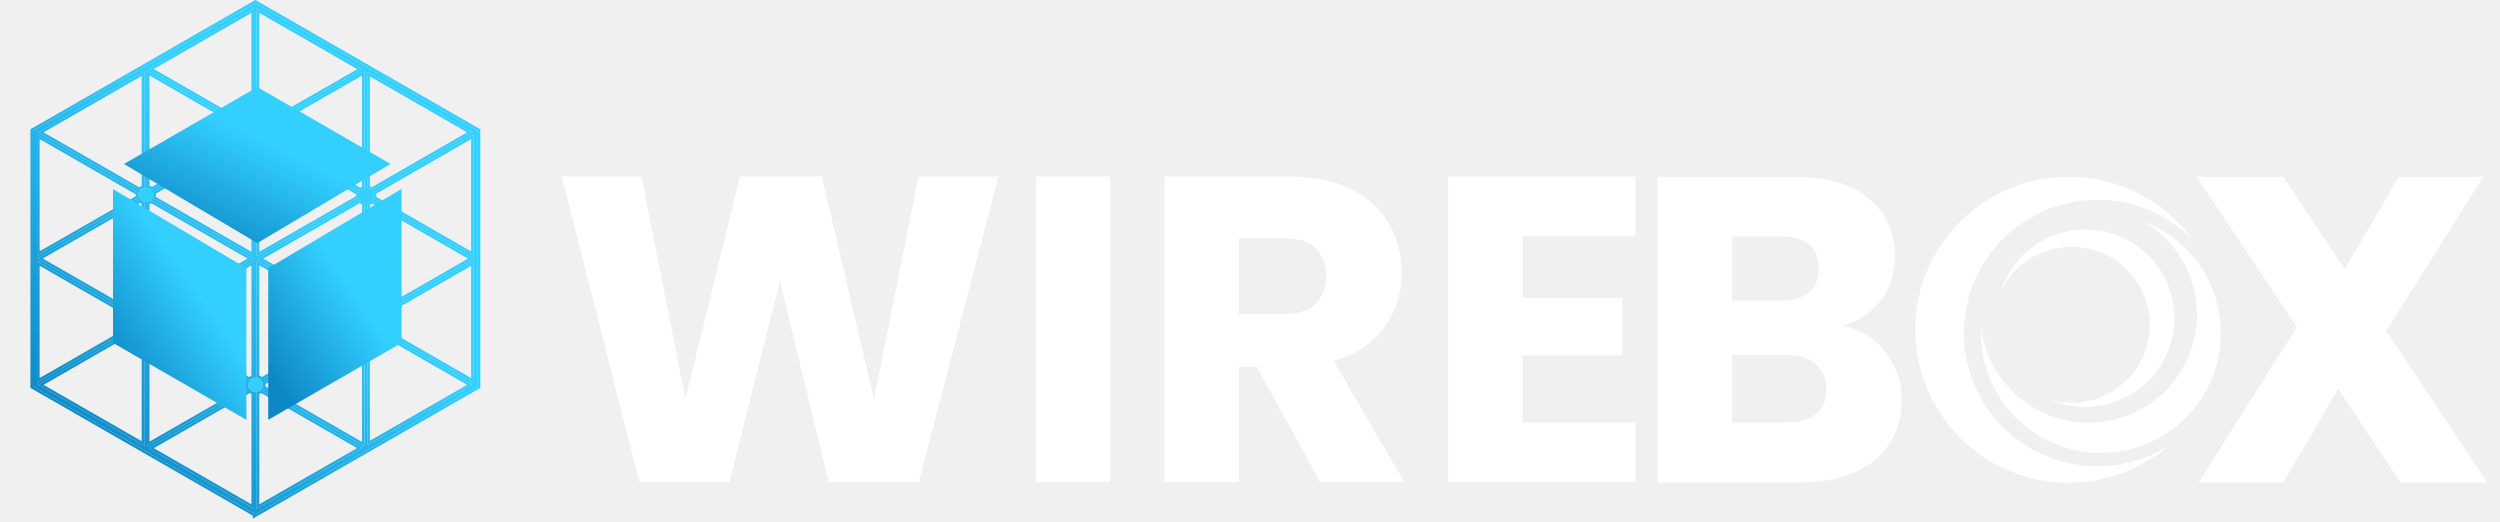
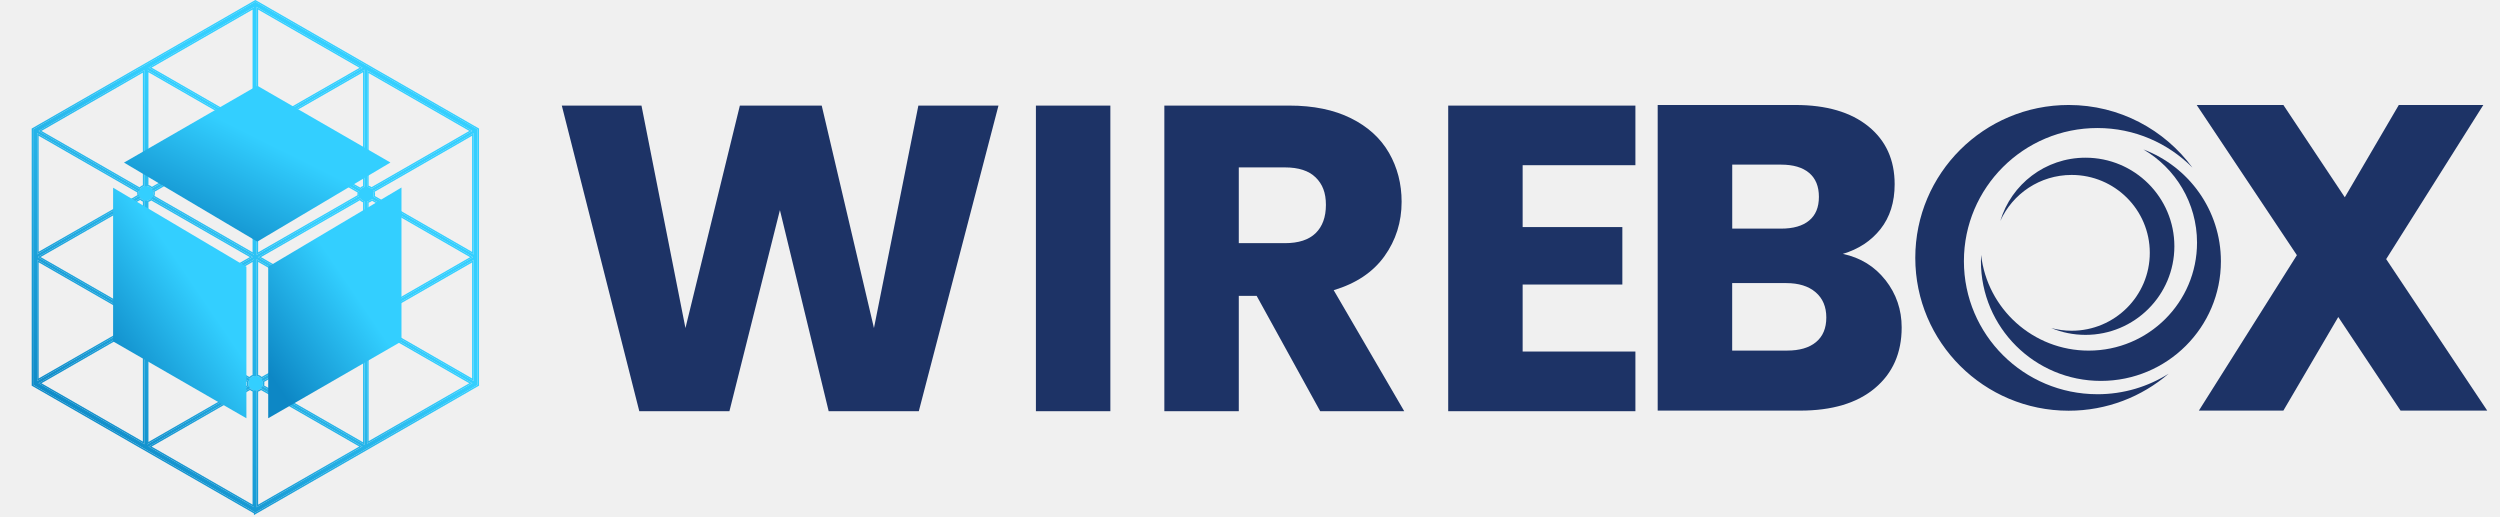
- <svg xmlns="http://www.w3.org/2000/svg" width="489" height="102" viewBox="0 0 489 102" fill="none">
-   <path d="M368.814 68.849C370.916 71.546 371.967 74.63 371.967 78.093C371.967 83.089 370.215 87.054 366.722 89.977C363.229 92.901 358.353 94.358 352.105 94.358H324.244V34.578H351.168C357.245 34.578 361.998 35.969 365.444 38.751C368.88 41.533 370.594 45.308 370.594 50.077C370.594 53.596 369.666 56.52 367.829 58.848C365.983 61.175 363.522 62.794 360.455 63.702C363.92 64.44 366.703 66.162 368.805 68.849H368.814ZM338.823 58.763H348.365C350.751 58.763 352.588 58.242 353.866 57.183C355.144 56.132 355.778 54.59 355.778 52.546C355.778 50.502 355.144 48.941 353.866 47.863C352.588 46.784 350.751 46.245 348.365 46.245H338.823V58.763ZM355.219 80.951C356.554 79.844 357.226 78.245 357.226 76.144C357.226 74.044 356.526 72.397 355.134 71.205C353.743 70.013 351.821 69.417 349.378 69.417H338.813V82.616H349.549C351.991 82.616 353.875 82.067 355.21 80.96L355.219 80.951Z" fill="white" />
-   <path d="M469.548 94.358L457.364 76.049L446.628 94.358H430.099L449.269 63.957L429.673 34.578H446.628L458.642 52.631L469.207 34.578H485.736L466.736 64.724L486.503 94.358H469.548Z" fill="white" />
-   <path d="M410.259 91.19C395.833 91.19 384.14 79.527 384.14 65.139C384.14 50.751 395.833 39.088 410.259 39.088C417.534 39.088 424.11 42.057 428.846 46.846C423.391 39.412 414.579 34.578 404.631 34.578C388.062 34.578 374.629 47.973 374.629 64.499C374.629 81.024 388.062 94.419 404.628 94.419C412.102 94.419 418.934 91.685 424.191 87.171C420.156 89.716 415.381 91.192 410.259 91.192" fill="white" />
-   <path d="M419.237 43.275C425.516 46.944 429.738 53.74 429.738 61.521C429.738 73.193 420.251 82.652 408.552 82.655C397.664 82.655 388.701 74.465 387.505 63.926C387.485 64.341 387.47 64.756 387.47 65.174C387.47 78.103 397.98 88.583 410.939 88.583C423.899 88.583 434.409 78.1 434.409 65.174C434.409 55.16 428.103 46.62 419.237 43.275Z" fill="white" />
-   <path d="M407.923 44.897C400.048 44.897 393.397 50.121 391.259 57.286C393.647 51.972 398.995 48.271 405.212 48.271C413.655 48.271 420.499 55.097 420.499 63.519C420.499 71.941 413.655 78.767 405.212 78.767C403.832 78.767 402.495 78.58 401.222 78.239C403.282 79.099 405.548 79.573 407.923 79.576C417.526 79.576 425.307 71.81 425.307 62.235C425.307 52.657 417.523 44.897 407.923 44.897Z" fill="white" />
-   <g clip-path="url(#clip0_737_7670)">
-     <path d="M195.301 34.518L179.717 94.298H162.09L152.552 54.955L142.674 94.298H125.047L109.889 34.518H125.472L134.073 78.033L144.718 34.518H160.727L170.946 78.033L179.632 34.518H195.301Z" fill="white" />
-     <path d="M217.186 34.518V94.298H202.625V34.518H217.186Z" fill="white" />
-     <path d="M258.232 94.298L245.799 71.731H242.307V94.298H227.746V34.518H252.186C256.898 34.518 260.909 35.341 264.231 36.987C267.552 38.633 270.031 40.895 271.687 43.762C273.333 46.629 274.156 49.827 274.156 53.337C274.156 57.311 273.03 60.859 270.797 63.982C268.555 67.104 265.243 69.318 260.872 70.624L274.667 94.298H258.232ZM242.307 61.427H251.334C254.002 61.427 255.999 60.774 257.342 59.468C258.676 58.163 259.348 56.318 259.348 53.933C259.348 51.549 258.676 49.874 257.342 48.569C256.008 47.263 254.002 46.61 251.334 46.61H242.307V61.427Z" fill="white" />
-     <path d="M297.83 46.184V58.276H317.331V69.517H297.83V82.631H319.886V94.298H283.268V34.518H319.886V46.184H297.83Z" fill="white" />
+ <svg xmlns="http://www.w3.org/2000/svg" width="871" height="180" viewBox="0 0 871 180" fill="none">
+   <path d="M656.927 97.619C660.67 102.422 662.542 107.916 662.542 114.085C662.542 122.983 659.422 130.045 653.2 135.253C646.978 140.46 638.294 143.056 627.165 143.056H577.539V36.576H625.495C636.321 36.576 644.786 39.054 650.924 44.008C657.045 48.963 660.097 55.688 660.097 64.182C660.097 70.451 658.444 75.659 655.173 79.805C651.885 83.951 647.501 86.833 642.037 88.451C648.209 89.765 653.166 92.833 656.91 97.619H656.927ZM603.507 79.653H620.504C624.753 79.653 628.025 78.727 630.301 76.839C632.577 74.968 633.707 72.221 633.707 68.581C633.707 64.94 632.577 62.16 630.301 60.238C628.025 58.317 624.753 57.356 620.504 57.356H603.507V79.653ZM632.712 119.175C635.09 117.203 636.287 114.354 636.287 110.613C636.287 106.872 635.039 103.939 632.561 101.816C630.082 99.692 626.659 98.63 622.308 98.63H603.49V122.141H622.612C626.962 122.141 630.318 121.163 632.695 119.191L632.712 119.175Z" fill="#1D3366" />
+   <path d="M836.352 143.056L814.65 110.444L795.528 143.056H766.086L800.233 88.906L765.328 36.576H795.528L816.927 68.732L835.745 36.576H865.187L831.344 90.271L866.552 143.056H836.352Z" fill="#1D3366" />
+   <path d="M730.748 137.345C705.053 137.345 684.226 116.585 684.226 90.975C684.226 65.364 705.053 44.605 730.748 44.605C743.706 44.605 755.42 49.888 763.856 58.413C754.138 45.18 738.442 36.576 720.723 36.576C691.211 36.576 667.285 60.418 667.285 89.834C667.285 119.25 691.211 143.093 720.718 143.093C734.031 143.093 746.2 138.226 755.563 130.192C748.377 134.721 739.872 137.35 730.748 137.35" fill="#1D3366" />
+   <path d="M746.74 52.059C757.924 58.588 765.444 70.686 765.444 84.536C765.444 105.312 748.545 122.149 727.707 122.155C708.315 122.155 692.349 107.576 690.22 88.817C690.183 89.556 690.156 90.295 690.156 91.039C690.156 114.052 708.876 132.706 731.96 132.706C755.043 132.706 773.763 114.047 773.763 91.039C773.763 73.214 762.531 58.013 746.74 52.059Z" fill="#1D3366" />
+   <path d="M726.588 54.941C712.56 54.941 700.714 64.242 696.906 76.994C701.159 67.535 710.685 60.948 721.758 60.948C736.798 60.948 748.988 73.099 748.988 88.089C748.988 103.08 736.798 115.23 721.758 115.23C719.301 115.23 716.918 114.898 714.652 114.291C718.322 115.822 722.357 116.666 726.588 116.671C743.693 116.671 757.551 102.847 757.551 85.804C757.551 68.755 743.688 54.941 726.588 54.941Z" fill="#1D3366" />
+   <g clip-path="url(#clip0_737_7544)">
+     <path d="M347.868 36.785L320.11 143.265H288.712L271.724 73.188L254.129 143.265H222.732L195.732 36.785H223.49L238.81 114.294L257.77 36.785H286.286L304.487 114.294L319.959 36.785H347.868Z" fill="#1D3366" />
+     <path d="M386.849 36.785V143.265H360.912V36.785H386.849Z" fill="#1D3366" />
+     <path d="M459.959 143.265L437.814 103.069H431.595V143.265H405.658V36.785H449.19C457.583 36.785 464.729 38.251 470.644 41.184C476.56 44.116 480.975 48.144 483.925 53.251C486.857 58.358 488.323 64.054 488.323 70.306C488.323 77.385 486.318 83.705 482.341 89.266C478.346 94.828 472.448 98.772 464.661 101.098L489.234 143.265H459.959ZM431.595 84.716H447.673C452.426 84.716 455.982 83.553 458.375 81.228C460.751 78.902 461.948 75.615 461.948 71.368C461.948 67.121 460.751 64.138 458.375 61.812C455.999 59.487 452.426 58.324 447.673 58.324H431.595V84.716Z" fill="#1D3366" />
+     <path d="M530.491 57.565V79.104H565.226V99.126H530.491V122.485H569.776V143.265H504.554V36.785H569.776V57.565H530.491Z" fill="#1D3366" />
  </g>
-   <path d="M49.95 100.574L6.449 75.574V25.576L49.95 0.576L93.449 25.576V75.576L49.95 100.576V100.574ZM7.249 75.118L49.95 99.659L92.653 75.118V26.035L49.95 1.493L7.249 26.035V75.118Z" fill="url(#paint0_linear_737_7670)" />
-   <path d="M50.213 0.988H49.682V100.067H50.213V0.988Z" fill="url(#paint1_linear_737_7670)" />
-   <path d="M28.527 13.175L28.262 13.633L92.947 50.823L93.212 50.365L28.527 13.175Z" fill="url(#paint2_linear_737_7670)" />
-   <path d="M71.442 13.224L6.682 50.337L6.947 50.795L71.707 13.682L71.442 13.224Z" fill="url(#paint3_linear_737_7670)" />
-   <path d="M6.977 25.571L6.712 26.029L92.9 75.562L93.166 75.105L6.977 25.571Z" fill="url(#paint4_linear_737_7670)" />
-   <path d="M6.982 50.349L6.717 50.807L71.371 87.95L71.636 87.492L6.982 50.349Z" fill="url(#paint5_linear_737_7670)" />
-   <path d="M92.941 50.363L28.343 87.473L28.609 87.931L93.207 50.821L92.941 50.363Z" fill="url(#paint6_linear_737_7670)" />
-   <path d="M92.924 25.577L6.762 75.096L7.028 75.553L93.189 26.035L92.924 25.577Z" fill="url(#paint7_linear_737_7670)" />
-   <path d="M28.742 13.41H28.21V87.692H28.742V13.41Z" fill="url(#paint8_linear_737_7670)" />
-   <path d="M71.839 13.449H71.308V87.641H71.839V13.449Z" fill="url(#paint9_linear_737_7670)" />
-   <path d="M48.504 25.808C48.504 25.01 49.153 24.365 49.954 24.365C50.756 24.365 51.404 25.012 51.404 25.808C51.404 26.604 50.756 27.252 49.954 27.252C49.153 27.252 48.504 26.606 48.504 25.808Z" fill="#33CFFF" />
-   <path d="M70.196 38.252C70.196 37.454 70.845 36.808 71.647 36.808C72.448 36.808 73.097 37.454 73.097 38.252C73.097 39.05 72.448 39.696 71.647 39.696C70.845 39.696 70.196 39.048 70.196 38.252Z" fill="#33CFFF" />
-   <path d="M27.097 38.109C27.097 37.311 27.746 36.666 28.548 36.666C29.349 36.666 29.998 37.311 29.998 38.109C29.998 38.907 29.349 39.553 28.548 39.553C27.746 39.553 27.097 38.905 27.097 38.109Z" fill="#33CFFF" />
-   <path d="M70.196 62.928C70.196 62.13 70.845 61.484 71.647 61.484C72.448 61.484 73.097 62.132 73.097 62.928C73.097 63.724 72.448 64.372 71.647 64.372C70.845 64.372 70.196 63.726 70.196 62.928Z" fill="#33CFFF" />
-   <path d="M27.027 62.928C27.027 62.13 27.675 61.484 28.477 61.484C29.279 61.484 29.927 62.132 29.927 62.928C29.927 63.724 29.279 64.372 28.477 64.372C27.675 64.372 27.027 63.726 27.027 62.928Z" fill="#33CFFF" />
-   <path d="M48.539 75.266C48.539 74.468 49.188 73.822 49.989 73.822C50.791 73.822 51.44 74.47 51.44 75.266C51.44 76.062 50.791 76.71 49.989 76.71C49.188 76.71 48.539 76.064 48.539 75.266Z" fill="#33CFFF" />
-   <path d="M51.068 76.575C50.893 76.719 50.687 76.827 50.463 76.892V99.075L70.346 87.649L51.068 76.575ZM29.577 87.662L49.432 99.072V76.864C49.234 76.796 49.053 76.695 48.897 76.564L29.577 87.662ZM51.662 74.975C51.679 75.069 51.689 75.166 51.69 75.266C51.69 75.419 51.666 75.567 51.628 75.709L71.058 86.871V64.515C70.843 64.436 70.648 64.315 70.484 64.162L51.662 74.975ZM29.569 64.224C29.401 64.365 29.206 64.474 28.991 64.542V86.811L48.345 75.693C48.309 75.557 48.289 75.413 48.289 75.266C48.289 75.172 48.298 75.081 48.312 74.992L29.569 64.224ZM8.019 75.272L27.961 86.732V64.542C27.723 64.466 27.508 64.339 27.328 64.175L8.019 75.272ZM72.71 64.247C72.529 64.392 72.319 64.5 72.089 64.561V86.647L91.888 75.269L72.71 64.247ZM7.499 74.384L26.814 63.282C26.79 63.168 26.776 63.049 26.776 62.928C26.776 62.828 26.787 62.731 26.804 62.636L7.499 51.545V74.384ZM73.301 62.543C73.33 62.667 73.347 62.795 73.347 62.928C73.347 63.087 73.323 63.241 73.281 63.388L92.403 74.377V51.569L73.301 62.543ZM30.136 62.56C30.162 62.679 30.178 62.801 30.178 62.928C30.178 63.075 30.156 63.217 30.12 63.353L48.78 74.073C48.961 73.891 49.184 73.753 49.432 73.667V51.472L30.136 62.56ZM50.463 73.64C50.739 73.719 50.986 73.866 51.185 74.061L69.981 63.264C69.959 63.155 69.946 63.043 69.946 62.928C69.946 62.84 69.955 62.755 69.968 62.671L50.463 51.461V73.64ZM50.989 50.576L70.427 61.747C70.602 61.568 70.817 61.429 71.058 61.341V39.838C70.81 39.747 70.59 39.601 70.412 39.414L50.989 50.576ZM7.854 50.562L27.281 61.723C27.47 61.537 27.702 61.395 27.961 61.313V39.696C27.753 39.62 27.564 39.505 27.403 39.359L7.854 50.562ZM29.575 39.456C29.403 39.587 29.206 39.684 28.991 39.742V61.313C29.226 61.388 29.437 61.512 29.615 61.673L48.923 50.576L29.575 39.456ZM72.776 39.515C72.582 39.687 72.348 39.815 72.089 39.885V61.294C72.346 61.363 72.578 61.49 72.772 61.66L92.041 50.591L72.776 39.515ZM51.102 27.054C50.921 27.22 50.704 27.349 50.463 27.424V49.691L69.964 38.483C69.953 38.408 69.946 38.331 69.946 38.252C69.946 38.134 69.958 38.018 69.981 37.907L51.102 27.054ZM30.209 37.751C30.234 37.867 30.248 37.986 30.248 38.109C30.248 38.285 30.221 38.453 30.172 38.612L49.432 49.682V27.419C49.207 27.347 49.004 27.23 48.831 27.078L30.209 37.751ZM73.275 37.768C73.321 37.921 73.347 38.084 73.347 38.252C73.347 38.382 73.331 38.508 73.303 38.63L92.403 49.611V26.775L73.275 37.768ZM7.499 49.581L26.887 38.47C26.861 38.353 26.848 38.233 26.848 38.109C26.848 38.038 26.853 37.967 26.861 37.898L7.499 26.769V49.581ZM51.622 25.48C51.643 25.586 51.654 25.696 51.654 25.809C51.654 25.93 51.641 26.047 51.616 26.161L70.489 37.012C70.652 36.861 70.845 36.742 71.058 36.664V14.341L51.622 25.48ZM8.017 25.88L27.299 36.962C27.48 36.767 27.706 36.614 27.961 36.52V14.419L8.017 25.88ZM72.089 36.617C72.311 36.677 72.515 36.779 72.691 36.916L91.89 25.883L72.089 14.504V36.617ZM28.991 36.476C29.257 36.547 29.497 36.68 29.694 36.86L48.3 26.197C48.27 26.072 48.254 25.942 48.254 25.809C48.254 25.682 48.269 25.558 48.295 25.439L28.991 14.341V36.476ZM50.463 24.191C50.713 24.269 50.937 24.405 51.122 24.58L70.398 13.532L50.463 2.076V24.191ZM29.577 13.489L48.816 24.551C48.992 24.393 49.201 24.27 49.432 24.196V2.079L29.577 13.489ZM93.699 75.721L93.574 75.793L50.075 100.793L49.7 101.008V100.719L6.324 75.791L6.199 75.719V25.432L6.324 25.359L49.825 0.359L49.95 0.288L50.075 0.359L93.574 25.359L93.699 25.432V75.721Z" stroke="url(#paint10_linear_737_7670)" stroke-width="0.5" />
-   <path fill-rule="evenodd" clip-rule="evenodd" d="M48.195 52.458L22.107 36.992L22.104 67.073L48.195 82.119V52.458Z" fill="url(#paint11_linear_737_7670)" />
-   <path fill-rule="evenodd" clip-rule="evenodd" d="M50.326 47.546L76.386 32.06L50.326 17.031L24.238 32.077L50.326 47.546Z" fill="url(#paint12_linear_737_7670)" />
-   <path fill-rule="evenodd" clip-rule="evenodd" d="M52.463 52.457V82.114L78.548 67.072V36.955L52.463 52.457Z" fill="url(#paint13_linear_737_7670)" />
+   <path d="M88.971 178.573L11.539 134.073V45.076L88.971 0.576L166.399 45.076V134.076L88.971 178.576V178.573ZM12.963 133.26L88.971 176.944L164.983 133.26V45.892L88.971 2.208L12.963 45.892V133.26Z" fill="url(#paint0_linear_737_7544)" />
+   <path d="M89.438 1.309H88.493V177.67H89.438V1.309Z" fill="url(#paint1_linear_737_7544)" />
+   <path d="M50.838 23.002L50.365 23.817L165.505 90.015L165.977 89.2L50.838 23.002Z" fill="url(#paint2_linear_737_7544)" />
+   <path d="M127.226 23.089L11.954 89.15L12.426 89.966L127.697 23.904L127.226 23.089Z" fill="url(#paint3_linear_737_7544)" />
+   <path d="M12.479 45.067L12.006 45.882L165.422 134.052L165.895 133.237L12.479 45.067Z" fill="url(#paint4_linear_737_7544)" />
+   <path d="M12.488 89.173L12.015 89.988L127.099 156.101L127.572 155.286L12.488 89.173Z" fill="url(#paint5_linear_737_7544)" />
+   <path d="M165.495 89.196L50.511 155.252L50.983 156.068L165.967 90.011L165.495 89.196Z" fill="url(#paint6_linear_737_7544)" />
+   <path d="M165.464 45.078L12.097 133.221L12.569 134.036L165.937 45.893L165.464 45.078Z" fill="url(#paint7_linear_737_7544)" />
+   <path d="M51.22 23.42H50.274V155.642H51.22V23.42Z" fill="url(#paint8_linear_737_7544)" />
+   <path d="M127.933 23.489H126.987V155.552H127.933V23.489Z" fill="url(#paint9_linear_737_7544)" />
+   <path d="M86.396 45.489C86.396 44.069 87.551 42.92 88.978 42.92C90.405 42.92 91.559 44.073 91.559 45.489C91.559 46.906 90.405 48.059 88.978 48.059C87.551 48.059 86.396 46.91 86.396 45.489Z" fill="#33CFFF" />
+   <path d="M125.009 67.639C125.009 66.218 126.164 65.069 127.591 65.069C129.018 65.069 130.172 66.218 130.172 67.639C130.172 69.059 129.018 70.209 127.591 70.209C126.164 70.209 125.009 69.056 125.009 67.639Z" fill="#33CFFF" />
+   <path d="M48.292 67.385C48.292 65.965 49.447 64.815 50.874 64.815C52.301 64.815 53.456 65.965 53.456 67.385C53.456 68.806 52.301 69.955 50.874 69.955C49.447 69.955 48.292 68.802 48.292 67.385Z" fill="#33CFFF" />
+   <path d="M125.009 111.562C125.009 110.142 126.164 108.992 127.591 108.992C129.018 108.992 130.172 110.145 130.172 111.562C130.172 112.979 129.018 114.132 127.591 114.132C126.164 114.132 125.009 112.983 125.009 111.562Z" fill="#33CFFF" />
+   <path d="M48.167 111.562C48.167 110.142 49.322 108.992 50.749 108.992C52.175 108.992 53.33 110.145 53.33 111.562C53.33 112.979 52.175 114.132 50.749 114.132C49.322 114.132 48.167 112.983 48.167 111.562Z" fill="#33CFFF" />
+   <path d="M86.459 133.524C86.459 132.104 87.614 130.954 89.041 130.954C90.468 130.954 91.622 132.107 91.622 133.524C91.622 134.941 90.468 136.094 89.041 136.094C87.614 136.094 86.459 134.944 86.459 133.524Z" fill="#33CFFF" />
+   <path d="M90.936 135.614C90.587 135.928 90.161 136.155 89.689 136.266V176.243L125.666 155.566L90.936 135.614ZM52.316 155.589L88.243 176.237V136.229C87.819 136.105 87.438 135.884 87.122 135.594L52.316 155.589ZM91.801 132.906C91.846 133.105 91.872 133.312 91.872 133.524C91.872 133.833 91.82 134.129 91.728 134.406L126.737 154.518V114.251C126.281 114.108 125.876 113.852 125.552 113.517L91.801 132.906ZM52.668 113.63C52.333 113.939 51.925 114.167 51.47 114.286V154.413L86.342 134.379C86.256 134.109 86.209 133.822 86.209 133.524C86.209 133.322 86.231 133.125 86.272 132.935L52.668 113.63ZM13.941 133.534L50.024 154.271V114.285C49.526 114.154 49.082 113.895 48.731 113.54L13.941 133.534ZM129.462 113.673C129.104 113.988 128.667 114.217 128.183 114.319V154.12L164.012 133.529L129.462 113.673ZM13.213 132.29L48.015 112.289C47.953 112.057 47.917 111.814 47.917 111.562C47.917 111.349 47.942 111.141 47.987 110.941L13.213 90.963V132.29ZM130.31 110.783C130.381 111.031 130.423 111.292 130.423 111.562C130.423 111.881 130.366 112.187 130.268 112.473L164.732 132.28V91.009L130.31 110.783ZM53.476 110.813C53.542 111.052 53.58 111.303 53.58 111.562C53.58 111.86 53.533 112.146 53.447 112.415L86.928 131.648C87.275 131.26 87.728 130.969 88.243 130.819V90.833L53.476 110.813ZM89.689 130.781C90.254 130.913 90.752 131.214 91.131 131.628L124.849 112.258C124.792 112.035 124.759 111.803 124.759 111.562C124.759 111.371 124.778 111.183 124.814 111.002L89.689 90.814V130.781ZM90.428 89.576L125.458 109.709C125.796 109.324 126.236 109.031 126.737 108.873V70.327C126.223 70.165 125.773 69.86 125.432 69.46L90.428 89.576ZM13.649 89.552L48.658 109.663C49.02 109.269 49.49 108.979 50.024 108.839V70.075C49.581 69.936 49.184 69.691 48.864 69.37L13.649 89.552ZM52.688 69.55C52.342 69.837 51.926 70.043 51.47 70.141V108.838C51.961 108.967 52.4 109.221 52.749 109.567L87.534 89.576L52.688 69.55ZM129.577 69.647C129.2 70.017 128.72 70.282 128.183 70.395V108.805C128.716 108.918 129.192 109.181 129.567 109.547L164.284 89.603L129.577 69.647ZM90.995 47.465C90.641 47.823 90.192 48.086 89.689 48.216V88.339L124.808 68.154C124.777 67.987 124.759 67.815 124.759 67.639C124.759 67.394 124.793 67.157 124.852 66.931L90.995 47.465ZM53.605 66.653C53.668 66.887 53.706 67.131 53.706 67.385C53.706 67.731 53.64 68.062 53.525 68.368L88.243 88.32V48.21C87.77 48.084 87.347 47.841 87.006 47.512L53.605 66.653ZM130.254 66.689C130.361 66.986 130.423 67.305 130.423 67.639C130.423 67.906 130.382 68.163 130.312 68.407L164.732 88.195V46.874L130.254 66.689ZM13.213 88.14L48.143 68.121C48.079 67.886 48.043 67.639 48.043 67.385C48.043 67.221 48.059 67.061 48.086 66.905L13.213 46.863V88.14ZM91.723 44.809C91.777 45.027 91.81 45.254 91.81 45.489C91.81 45.74 91.773 45.982 91.711 46.213L125.56 65.674C125.882 65.343 126.285 65.091 126.737 64.949V24.742L91.723 44.809ZM13.94 45.618L48.69 65.589C49.035 65.174 49.496 64.859 50.024 64.694V24.88L13.94 45.618ZM128.183 64.881C128.653 64.98 129.079 65.197 129.432 65.498L164.013 45.623L128.183 25.031V64.881ZM51.47 64.629C52.018 64.746 52.507 65.02 52.887 65.402L86.26 46.277C86.187 46.027 86.147 45.763 86.147 45.489C86.147 45.228 86.185 44.977 86.251 44.737L51.47 24.739V64.629ZM89.689 42.763C90.207 42.897 90.667 43.171 91.025 43.546L125.761 23.64L89.689 2.908V42.763ZM52.315 23.562L86.978 43.492C87.324 43.149 87.758 42.897 88.243 42.768V2.914L52.315 23.562ZM166.649 134.221L166.523 134.293L89.096 178.793L88.721 179.008V178.716L11.414 134.289L11.289 134.218V44.932L11.414 44.859L88.847 0.359L88.971 0.288L89.096 0.359L166.523 44.859L166.649 44.932V134.221Z" stroke="url(#paint10_linear_737_7544)" stroke-width="0.5" />
+   <path fill-rule="evenodd" clip-rule="evenodd" d="M85.847 92.927L39.409 65.398L39.403 118.943L85.847 145.724V92.927Z" fill="url(#paint11_linear_737_7544)" />
+   <path fill-rule="evenodd" clip-rule="evenodd" d="M89.64 84.183L136.025 56.619L89.64 29.867L43.202 56.648L89.64 84.183Z" fill="url(#paint12_linear_737_7544)" />
+   <path fill-rule="evenodd" clip-rule="evenodd" d="M93.443 92.925V145.715L139.875 118.94V65.332L93.443 92.925Z" fill="url(#paint13_linear_737_7544)" />
  <defs>
-     <linearGradient id="paint0_linear_737_7670" x1="75.46" y1="24.104" x2="13.499" y2="87.487" gradientUnits="userSpaceOnUse">
+     <linearGradient id="paint0_linear_737_7544" x1="134.377" y1="42.456" x2="24.088" y2="155.278" gradientUnits="userSpaceOnUse">
      <stop offset="0.279" stop-color="#33CFFF" />
      <stop offset="1" stop-color="#0D87C5" />
    </linearGradient>
-     <linearGradient id="paint1_linear_737_7670" x1="75.46" y1="24.104" x2="13.499" y2="87.487" gradientUnits="userSpaceOnUse">
+     <linearGradient id="paint1_linear_737_7544" x1="134.377" y1="42.456" x2="24.088" y2="155.278" gradientUnits="userSpaceOnUse">
      <stop offset="0.279" stop-color="#33CFFF" />
      <stop offset="1" stop-color="#0D87C5" />
    </linearGradient>
-     <linearGradient id="paint2_linear_737_7670" x1="75.46" y1="24.104" x2="13.499" y2="87.487" gradientUnits="userSpaceOnUse">
+     <linearGradient id="paint2_linear_737_7544" x1="134.377" y1="42.456" x2="24.088" y2="155.278" gradientUnits="userSpaceOnUse">
      <stop offset="0.279" stop-color="#33CFFF" />
      <stop offset="1" stop-color="#0D87C5" />
    </linearGradient>
-     <linearGradient id="paint3_linear_737_7670" x1="75.46" y1="24.104" x2="13.499" y2="87.487" gradientUnits="userSpaceOnUse">
+     <linearGradient id="paint3_linear_737_7544" x1="134.377" y1="42.456" x2="24.088" y2="155.278" gradientUnits="userSpaceOnUse">
      <stop offset="0.279" stop-color="#33CFFF" />
      <stop offset="1" stop-color="#0D87C5" />
    </linearGradient>
-     <linearGradient id="paint4_linear_737_7670" x1="75.46" y1="24.104" x2="13.499" y2="87.487" gradientUnits="userSpaceOnUse">
+     <linearGradient id="paint4_linear_737_7544" x1="134.377" y1="42.456" x2="24.088" y2="155.278" gradientUnits="userSpaceOnUse">
      <stop offset="0.279" stop-color="#33CFFF" />
      <stop offset="1" stop-color="#0D87C5" />
    </linearGradient>
-     <linearGradient id="paint5_linear_737_7670" x1="75.46" y1="24.104" x2="13.499" y2="87.487" gradientUnits="userSpaceOnUse">
+     <linearGradient id="paint5_linear_737_7544" x1="134.377" y1="42.456" x2="24.088" y2="155.278" gradientUnits="userSpaceOnUse">
      <stop offset="0.279" stop-color="#33CFFF" />
      <stop offset="1" stop-color="#0D87C5" />
    </linearGradient>
-     <linearGradient id="paint6_linear_737_7670" x1="75.46" y1="24.104" x2="13.499" y2="87.487" gradientUnits="userSpaceOnUse">
+     <linearGradient id="paint6_linear_737_7544" x1="134.377" y1="42.456" x2="24.088" y2="155.278" gradientUnits="userSpaceOnUse">
      <stop offset="0.279" stop-color="#33CFFF" />
      <stop offset="1" stop-color="#0D87C5" />
    </linearGradient>
-     <linearGradient id="paint7_linear_737_7670" x1="75.46" y1="24.104" x2="13.499" y2="87.487" gradientUnits="userSpaceOnUse">
+     <linearGradient id="paint7_linear_737_7544" x1="134.377" y1="42.456" x2="24.088" y2="155.278" gradientUnits="userSpaceOnUse">
      <stop offset="0.279" stop-color="#33CFFF" />
      <stop offset="1" stop-color="#0D87C5" />
    </linearGradient>
-     <linearGradient id="paint8_linear_737_7670" x1="75.46" y1="24.104" x2="13.499" y2="87.487" gradientUnits="userSpaceOnUse">
+     <linearGradient id="paint8_linear_737_7544" x1="134.377" y1="42.456" x2="24.088" y2="155.278" gradientUnits="userSpaceOnUse">
      <stop offset="0.279" stop-color="#33CFFF" />
      <stop offset="1" stop-color="#0D87C5" />
    </linearGradient>
-     <linearGradient id="paint9_linear_737_7670" x1="75.46" y1="24.104" x2="13.499" y2="87.487" gradientUnits="userSpaceOnUse">
+     <linearGradient id="paint9_linear_737_7544" x1="134.377" y1="42.456" x2="24.088" y2="155.278" gradientUnits="userSpaceOnUse">
      <stop offset="0.279" stop-color="#33CFFF" />
      <stop offset="1" stop-color="#0D87C5" />
    </linearGradient>
-     <linearGradient id="paint10_linear_737_7670" x1="75.46" y1="24.104" x2="13.499" y2="87.487" gradientUnits="userSpaceOnUse">
+     <linearGradient id="paint10_linear_737_7544" x1="134.377" y1="42.456" x2="24.088" y2="155.278" gradientUnits="userSpaceOnUse">
      <stop offset="0.279" stop-color="#33CFFF" />
      <stop offset="1" stop-color="#0D87C5" />
    </linearGradient>
-     <linearGradient id="paint11_linear_737_7670" x1="42.8" y1="47.609" x2="16.793" y2="65.291" gradientUnits="userSpaceOnUse">
+     <linearGradient id="paint11_linear_737_7544" x1="76.243" y1="84.297" x2="29.95" y2="115.77" gradientUnits="userSpaceOnUse">
      <stop offset="0.279" stop-color="#33CFFF" />
      <stop offset="1" stop-color="#0D87C5" />
    </linearGradient>
-     <linearGradient id="paint12_linear_737_7670" x1="65.603" y1="24.211" x2="50.516" y2="54.526" gradientUnits="userSpaceOnUse">
+     <linearGradient id="paint12_linear_737_7544" x1="116.831" y1="42.647" x2="89.977" y2="96.608" gradientUnits="userSpaceOnUse">
      <stop offset="0.279" stop-color="#33CFFF" />
      <stop offset="1" stop-color="#0D87C5" />
    </linearGradient>
-     <linearGradient id="paint13_linear_737_7670" x1="73.154" y1="47.58" x2="47.138" y2="65.251" gradientUnits="userSpaceOnUse">
+     <linearGradient id="paint13_linear_737_7544" x1="130.274" y1="84.244" x2="83.964" y2="115.698" gradientUnits="userSpaceOnUse">
      <stop offset="0.279" stop-color="#33CFFF" />
      <stop offset="1" stop-color="#0D87C5" />
    </linearGradient>
-     <clipPath id="clip0_737_7670">
-       <rect width="209.997" height="59.78" fill="white" transform="translate(109.889 34.5176)" />
+     <clipPath id="clip0_737_7544">
+       <rect width="374.044" height="106.48" fill="white" transform="translate(195.732 36.7852)" />
    </clipPath>
  </defs>
</svg>
